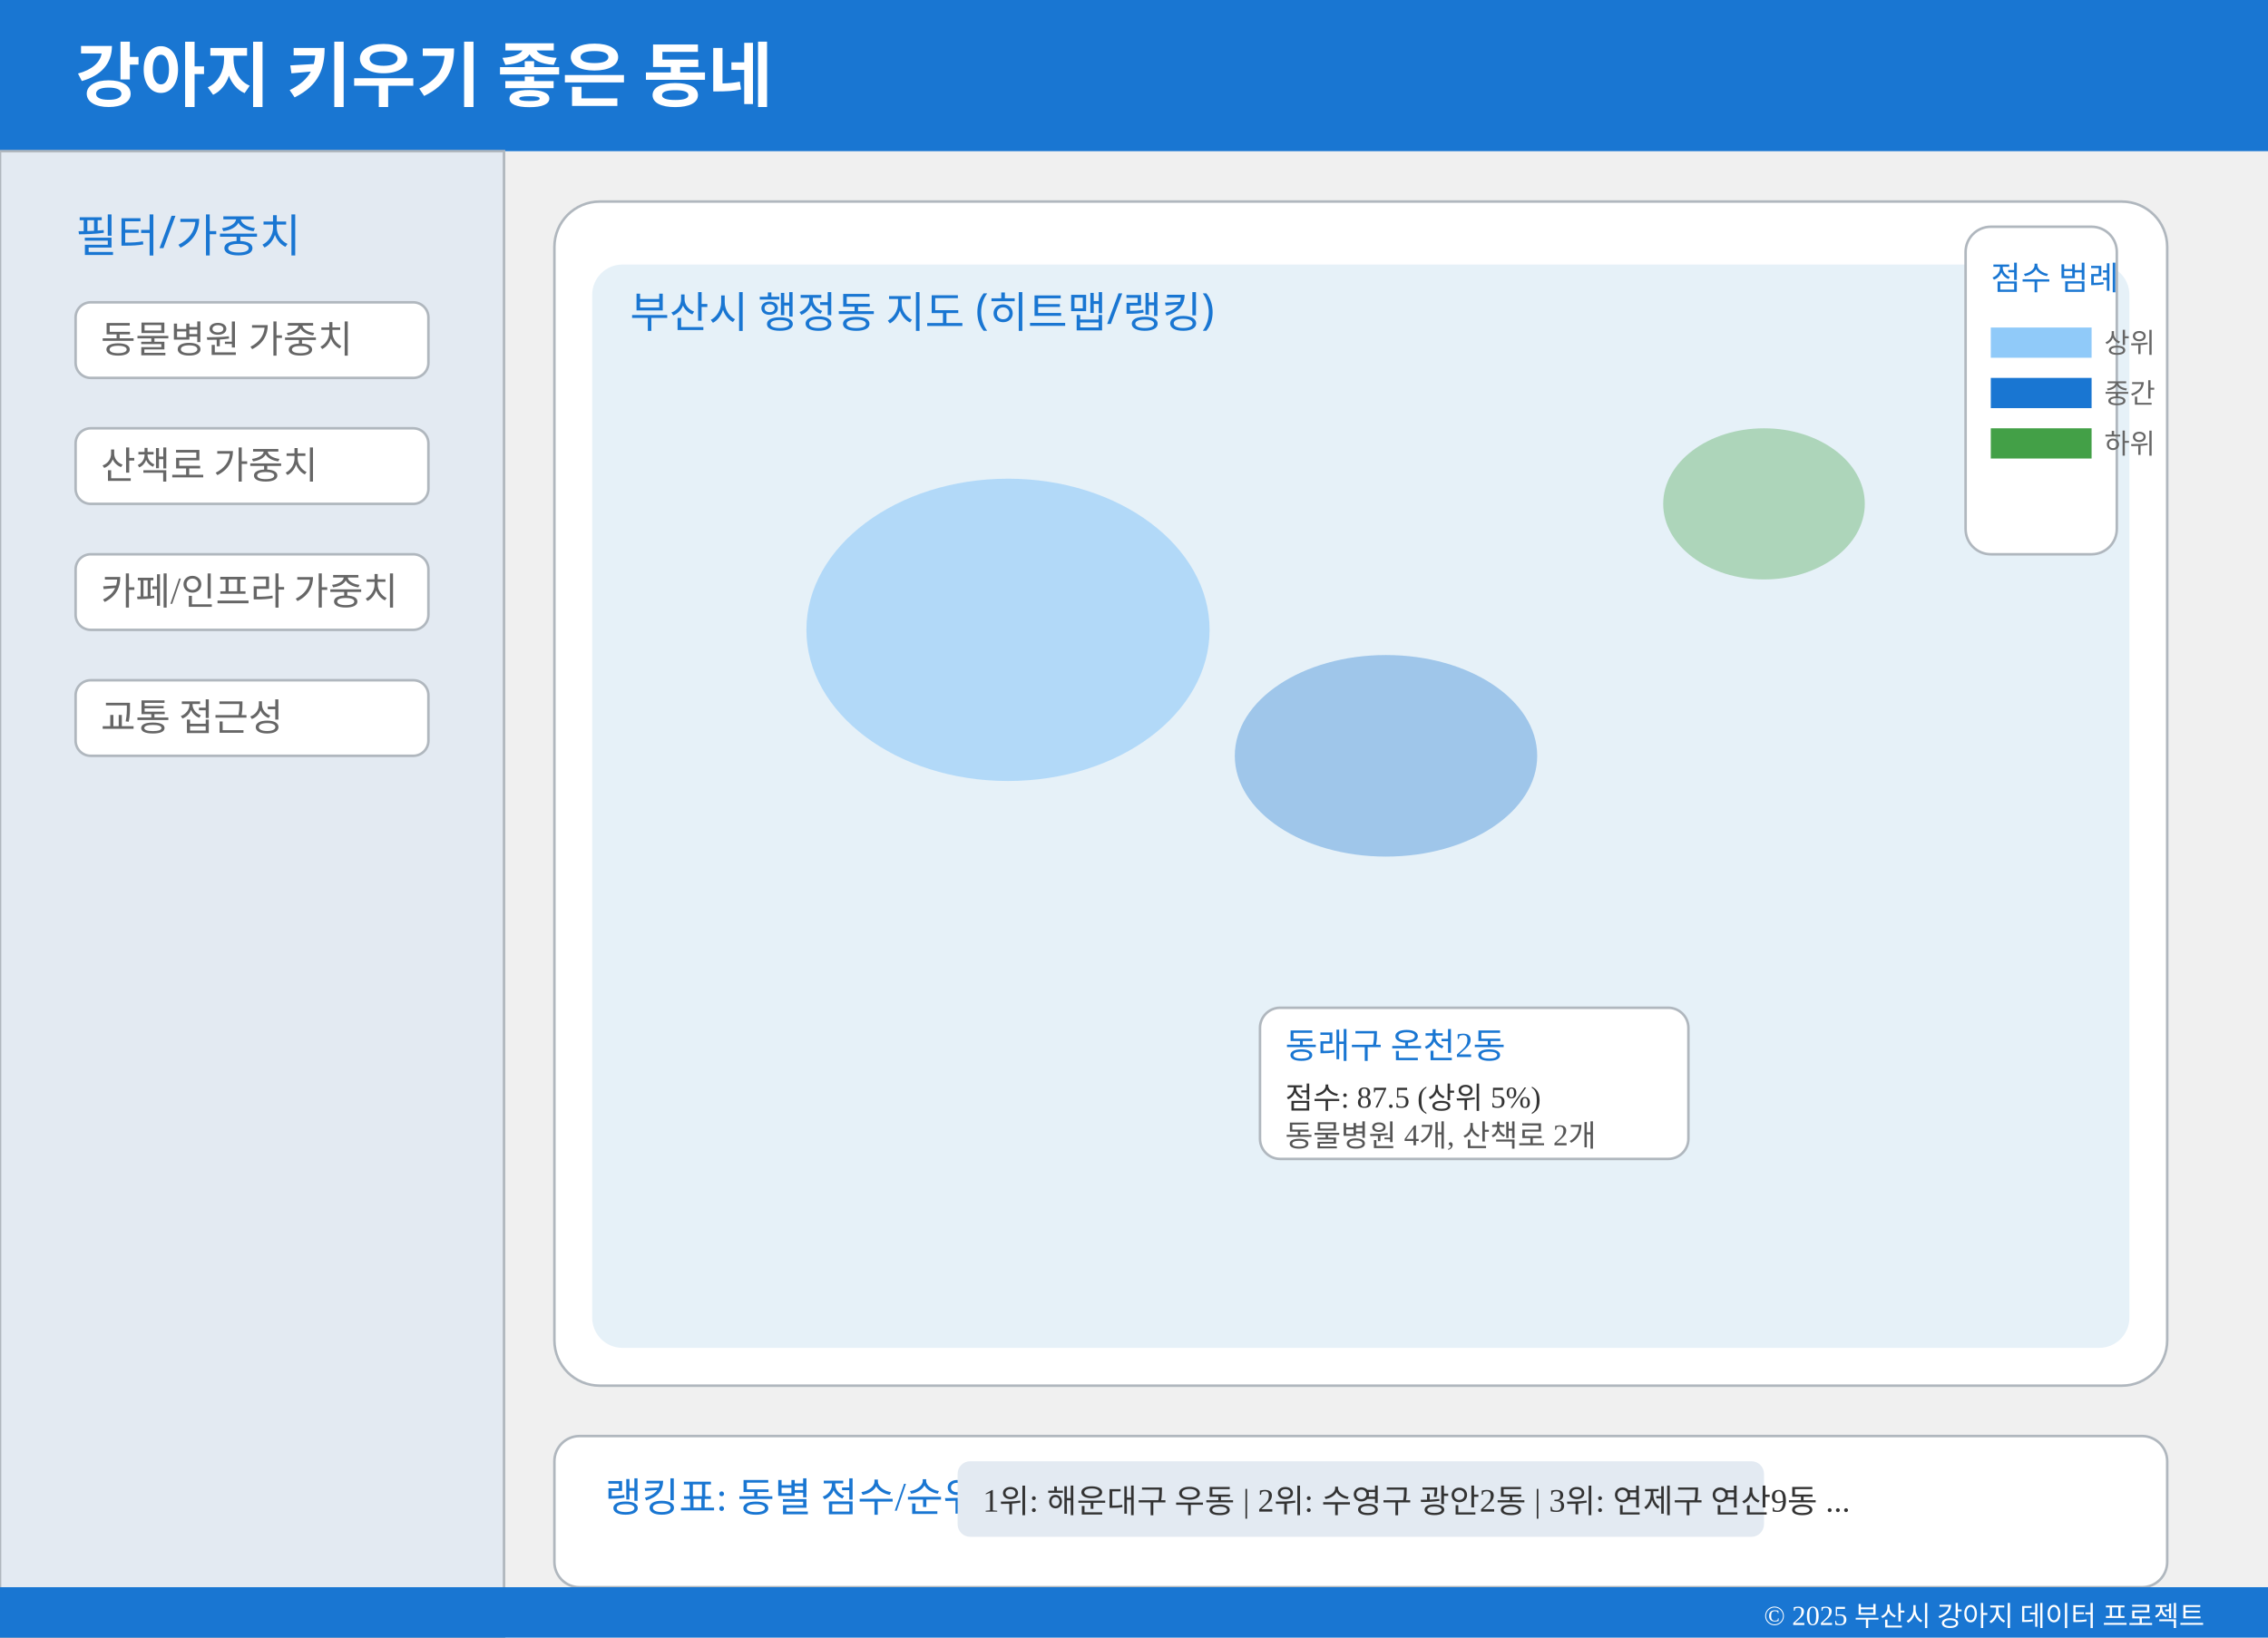
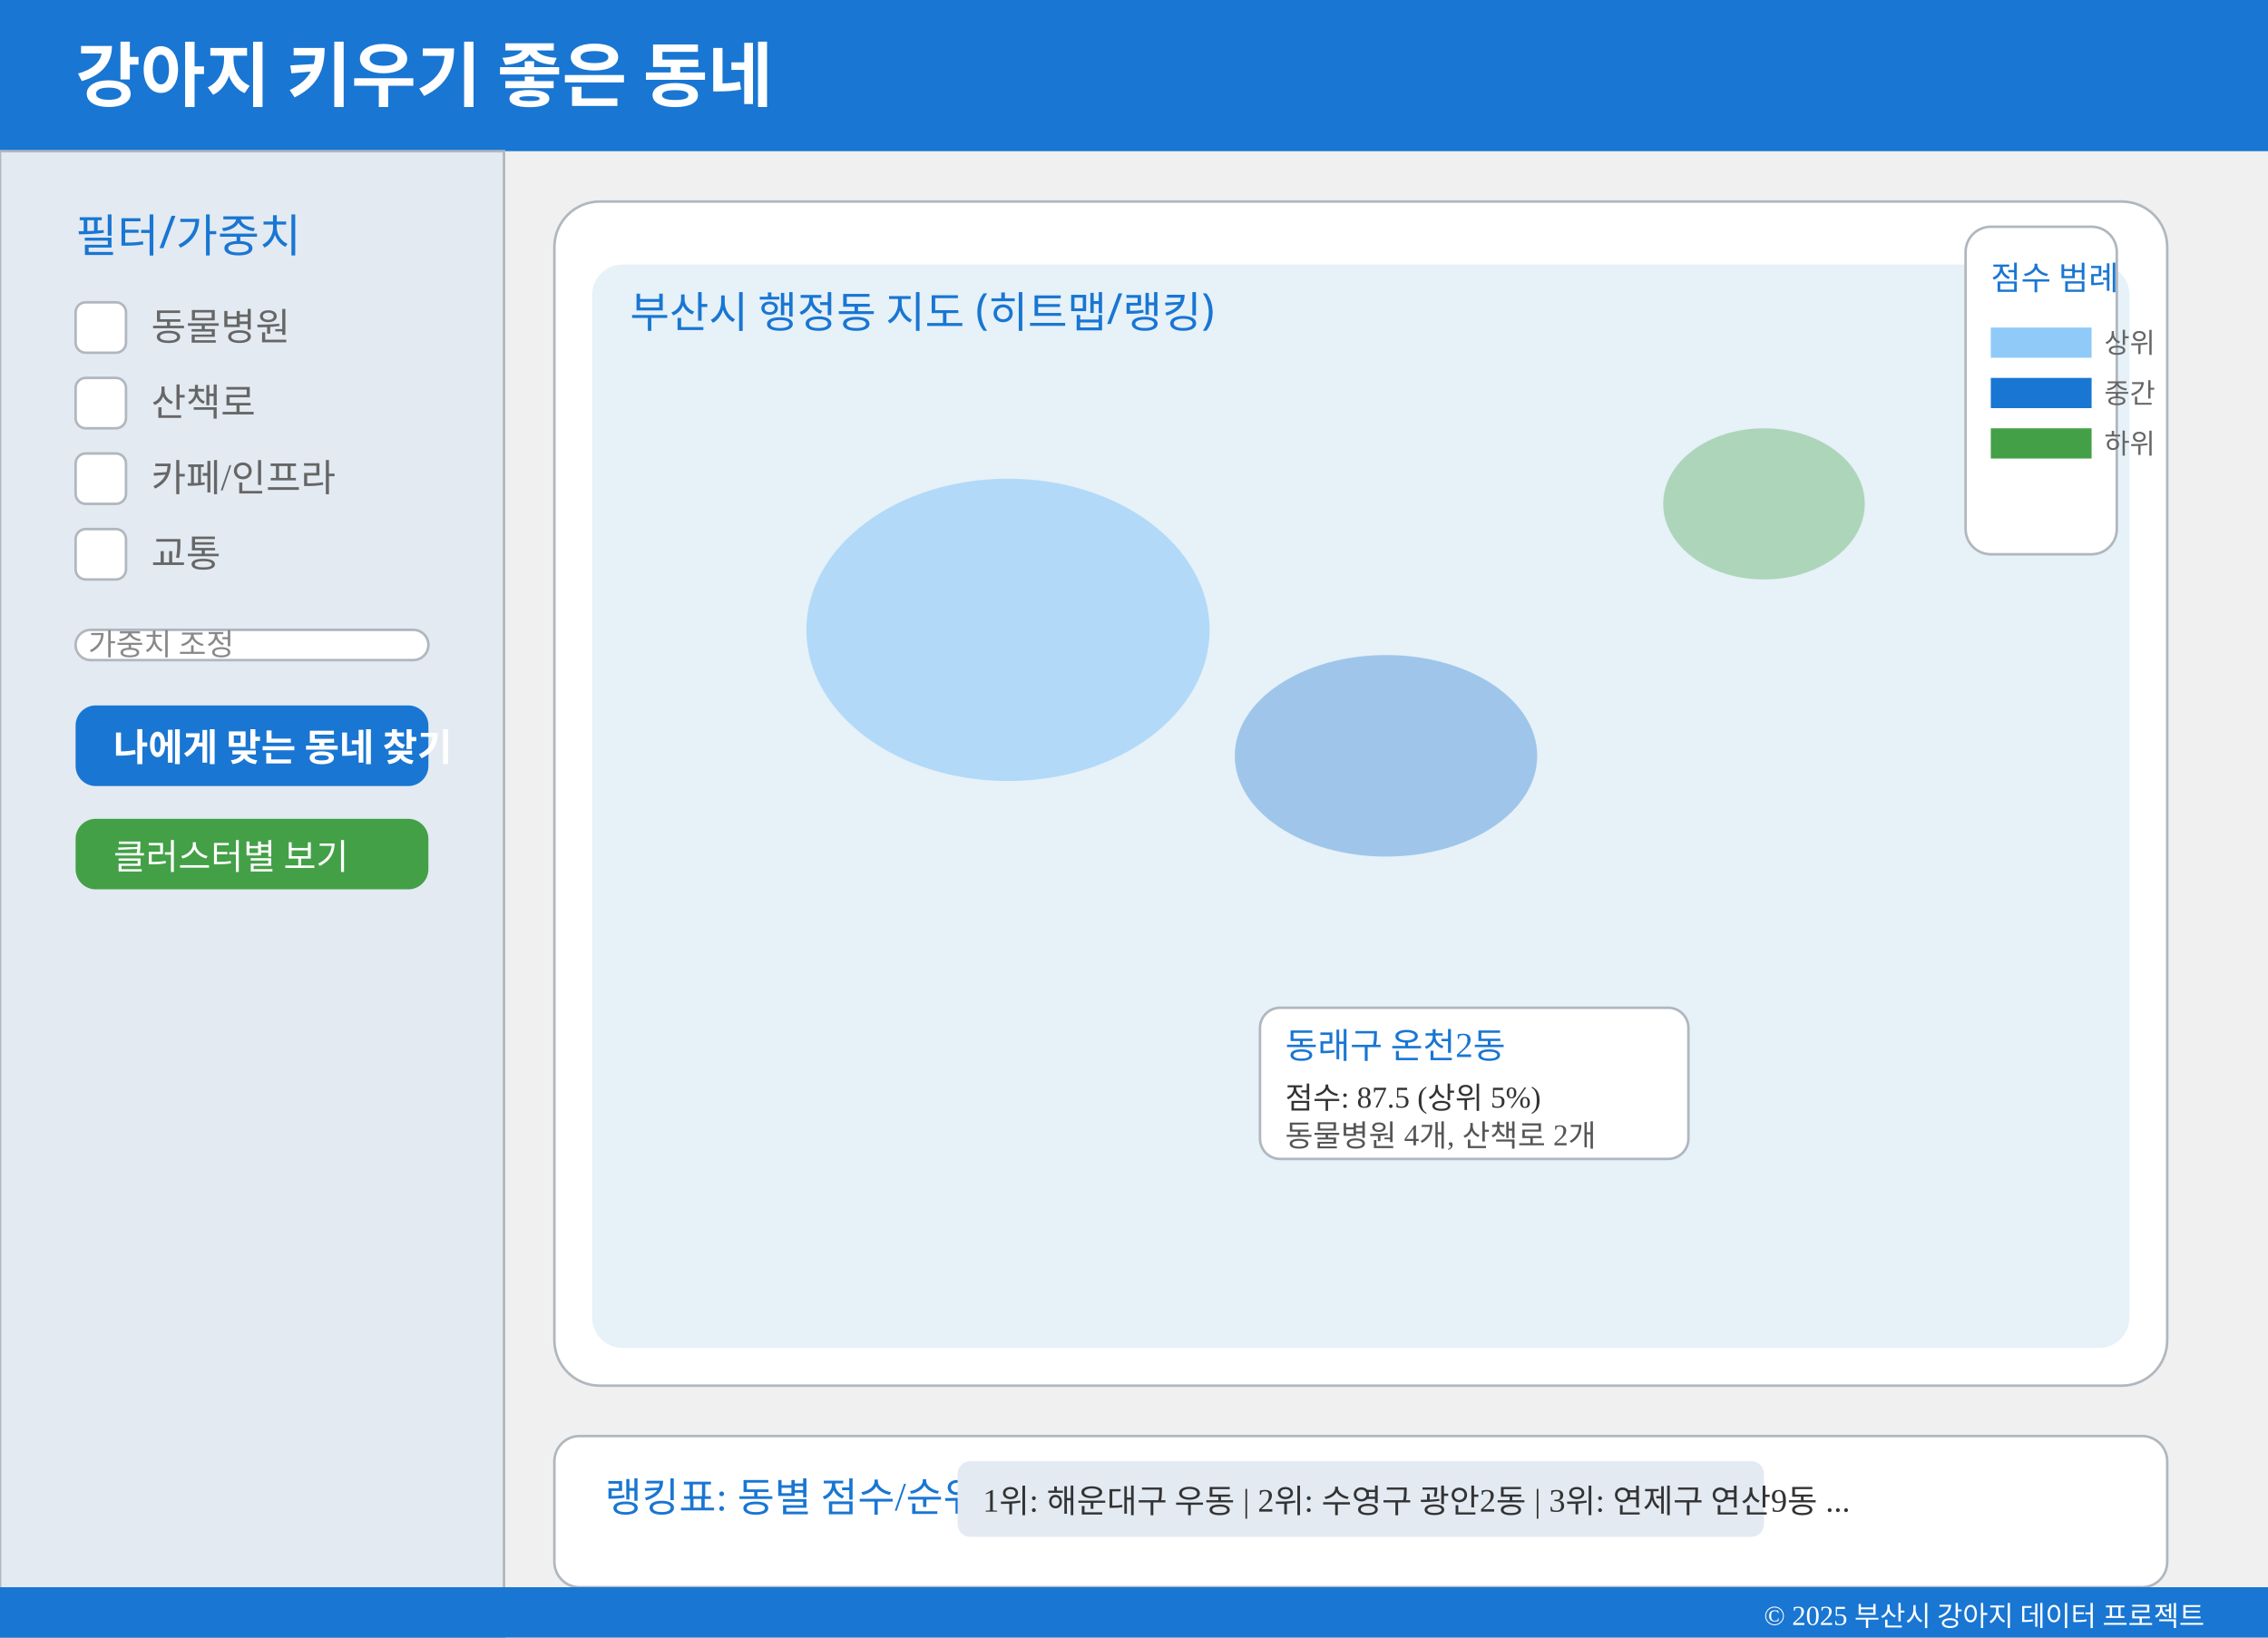
<svg xmlns="http://www.w3.org/2000/svg" width="900" height="650" viewBox="0 0 900 650" style="background:#fafbfc">
  <rect x="0" y="0" width="900" height="60" fill="#1976d2" />
  <text x="30" y="40" font-size="28" fill="#fff" font-family="sans-serif" font-weight="bold">강아지 키우기 좋은 동네</text>
  <rect x="0" y="60" width="200" height="590" fill="#e3eaf2" stroke="#b0b7be" />
  <text x="30" y="100" font-size="18" fill="#1976d2" font-family="sans-serif">필터/가중치</text>
-   <rect x="30" y="120" width="140" height="30" fill="#fff" stroke="#b0b7be" rx="6" />
-   <text x="40" y="140" font-size="15" fill="#666">동물병원 가중치</text>
-   <rect x="30" y="170" width="140" height="30" fill="#fff" stroke="#b0b7be" rx="6" />
-   <text x="40" y="190" font-size="15" fill="#666">산책로 가중치</text>
-   <rect x="30" y="220" width="140" height="30" fill="#fff" stroke="#b0b7be" rx="6" />
-   <text x="40" y="240" font-size="15" fill="#666">카페/인프라 가중치</text>
-   <rect x="30" y="270" width="140" height="30" fill="#fff" stroke="#b0b7be" rx="6" />
-   <text x="40" y="290" font-size="15" fill="#666">교통 접근성</text>
+   <rect x="30" y="120" width="20" height="20" fill="#fff" stroke="#b0b7be" rx="4" />
+   <text x="60" y="135" font-size="15" fill="#666">동물병원</text>
+   <rect x="30" y="150" width="20" height="20" fill="#fff" stroke="#b0b7be" rx="4" />
+   <text x="60" y="165" font-size="15" fill="#666">산책로</text>
+   <rect x="30" y="180" width="20" height="20" fill="#fff" stroke="#b0b7be" rx="4" />
+   <text x="60" y="195" font-size="15" fill="#666">카페/인프라</text>
+   <rect x="30" y="210" width="20" height="20" fill="#fff" stroke="#b0b7be" rx="4" />
+   <text x="60" y="225" font-size="15" fill="#666">교통</text>
+   <rect x="30" y="250" width="140" height="12" fill="#fff" stroke="#b0b7be" rx="6" />
+   <text x="35" y="260" font-size="12" fill="#888">가중치 조정</text>
+   <rect x="30" y="280" width="140" height="32" fill="#1976d2" rx="8" />
+   <text x="45" y="302" font-size="15" fill="#fff" font-weight="bold">나에게 맞는 동네 찾기</text>
+   <rect x="30" y="325" width="140" height="28" fill="#43a047" rx="8" />
+   <text x="45" y="345" font-size="14" fill="#fff">클러스터별 보기</text>
  <rect x="220" y="80" width="640" height="470" fill="#fff" stroke="#b0b7be" rx="18" />
  <rect x="235" y="105" width="610" height="430" fill="#e6f1f8" rx="12" />
  <text x="250" y="130" font-size="17" fill="#1976d2" font-family="sans-serif">부산시 행정동 지도 (히트맵/랭킹)</text>
  <ellipse cx="400" cy="250" rx="80" ry="60" fill="#90caf9" opacity="0.6" />
  <ellipse cx="550" cy="300" rx="60" ry="40" fill="#1976d2" opacity="0.35" />
  <ellipse cx="700" cy="200" rx="40" ry="30" fill="#43a047" opacity="0.35" />
  <rect x="780" y="90" width="60" height="130" fill="#fff" stroke="#b0b7be" rx="10" />
  <text x="790" y="115" font-size="13" fill="#1976d2">점수 범례</text>
  <rect x="790" y="130" width="40" height="12" fill="#90caf9" />
  <text x="835" y="140" font-size="11" fill="#666">상위</text>
  <rect x="790" y="150" width="40" height="12" fill="#1976d2" />
  <text x="835" y="160" font-size="11" fill="#666">중간</text>
  <rect x="790" y="170" width="40" height="12" fill="#43a047" />
  <text x="835" y="180" font-size="11" fill="#666">하위</text>
  <rect x="500" y="400" width="170" height="60" fill="#fff" stroke="#b0b7be" rx="8" />
  <text x="510" y="420" font-size="14" fill="#1976d2">동래구 온천2동</text>
  <text x="510" y="440" font-size="12" fill="#333">점수: 87.5 (상위 5%)</text>
  <text x="510" y="455" font-size="12" fill="#555">동물병원 4개, 산책로 2개</text>
  <rect x="220" y="570" width="640" height="60" fill="#fff" stroke="#b0b7be" rx="10" />
  <text x="240" y="600" font-size="16" fill="#1976d2">랭킹표: 동별 점수/순위</text>
  <rect x="380" y="580" width="320" height="30" fill="#e3eaf2" rx="5" />
  <text x="390" y="600" font-size="13" fill="#333">1위: 해운대구 우동 | 2위: 수영구 광안2동 | 3위: 연제구 연산9동 ...</text>
  <rect x="0" y="630" width="900" height="20" fill="#1976d2" />
  <text x="700" y="645" font-size="11" fill="#fff">© 2025 부산시 강아지 데이터 프로젝트</text>
</svg>
